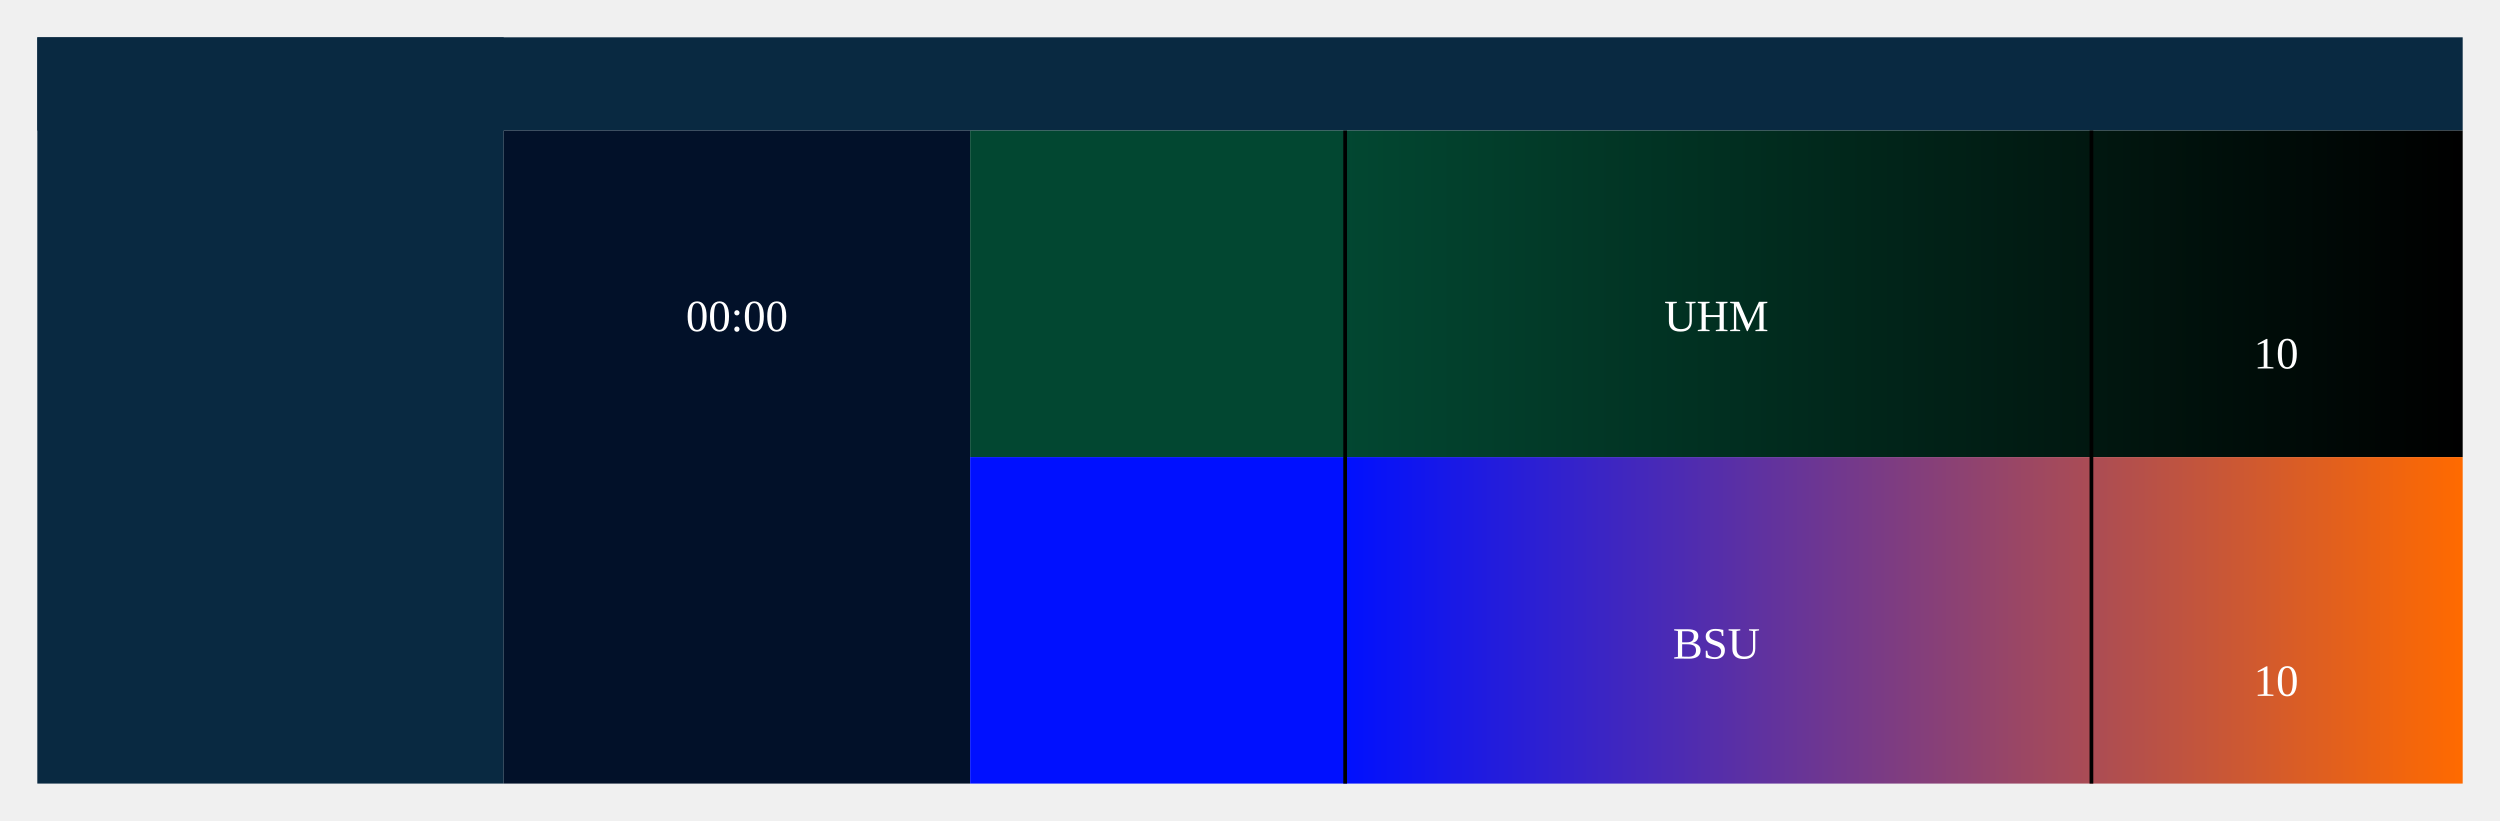
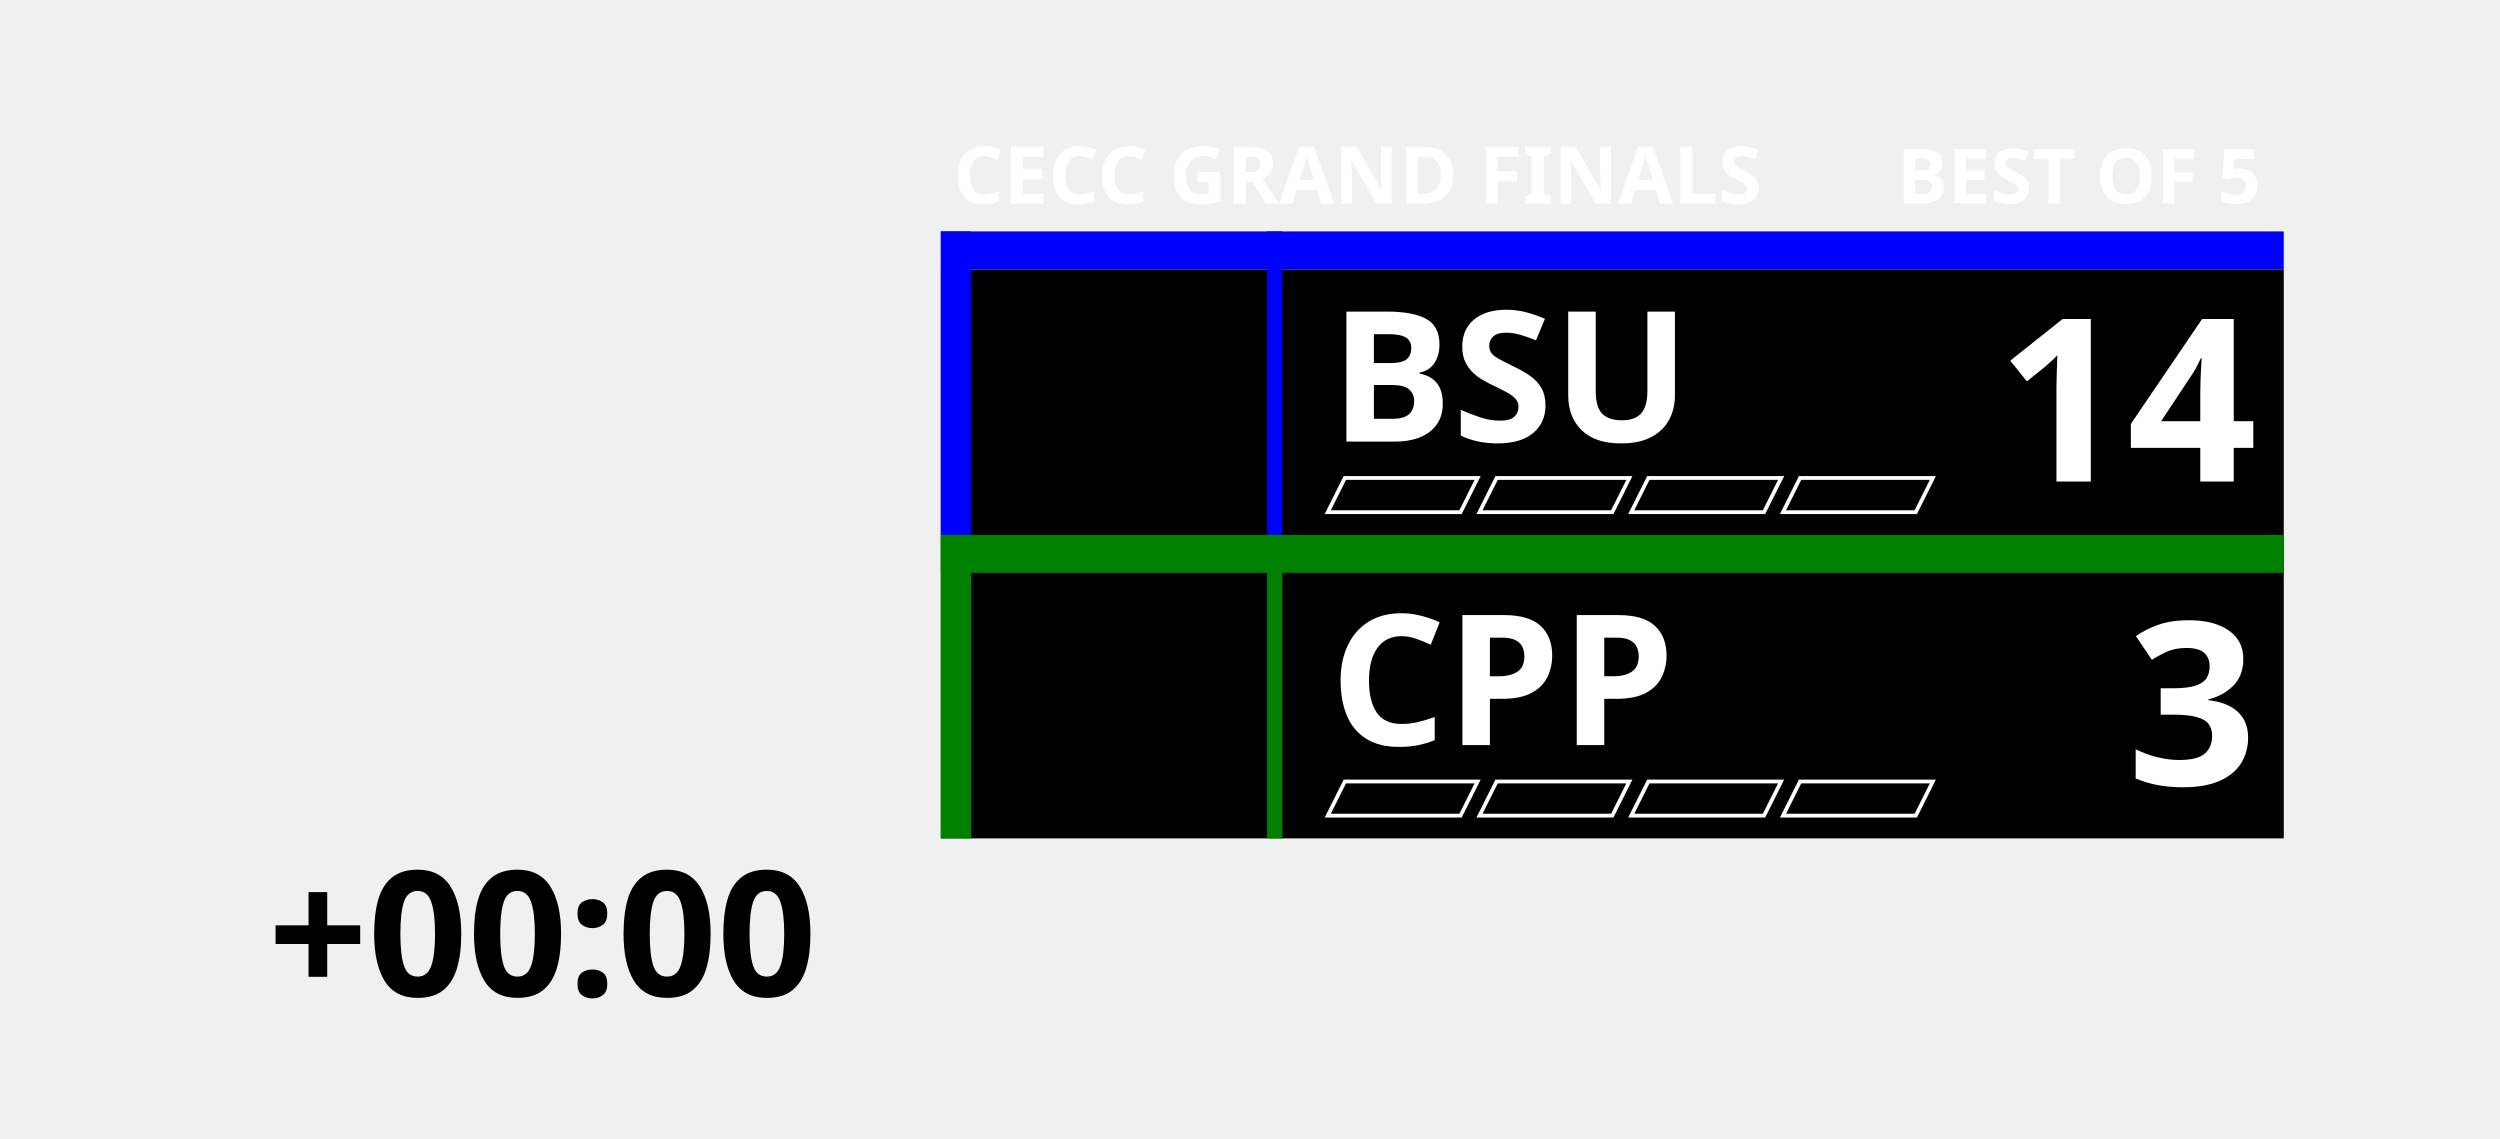
- <svg xmlns="http://www.w3.org/2000/svg" width="670" height="220">
+ <svg xmlns="http://www.w3.org/2000/svg" version="1.1" width="659" height="300">
  <defs>
-     <defs>
-       <linearGradient id="team1Gradient">
-         <stop offset="25%" stop-color="#024731" id="primaryColor1" />
-         <stop offset="100%" stop-color="black" id="secondaryColor1" />
-       </linearGradient>
-       <linearGradient id="team2Gradient">
-         <stop offset="25%" stop-color="#0010FF" id="primaryColor2" />
-         <stop offset="100%" stop-color="#FF6A00" id="secondaryColor2" />
-       </linearGradient>
-       <linearGradient id="topGradient">
-         <stop offset="83%" stop-color="#092941" />
-         <stop offset="100%" stop-color="transparent" />
-       </linearGradient>
-     </defs>
+     <style>
+       .cls-1 {
+         fill: blue;
+       }
+ 
+       .cls-2 {
+         fill: none;
+       }
+ 
+       .cls-3 {
+         font-size: 21px;
+       }
+ 
+       .cls-3, .cls-4, .cls-5, .cls-6 {
+         fill: #fff;
+       }
+ 
+       .cls-3, .cls-4, .cls-5, .cls-6, .cls-7 {
+         font-family: Industry-Bold, Industry;
+         font-weight: 700;
+         isolation: isolate;
+       }
+ 
+       .cls-4 {
+         font-size: 20px;
+       }
+ 
+       .cls-5 {
+         font-size: 48px;
+       }
+ 
+       .cls-6 {
+         font-size: 60px;
+       }
+ 
+       .cls-7 {
+         font-size: 46px;
+       }
+ 
+       .cls-8 {
+         fill: green;
+       }
+ 
+       .cls-9 {
+         fill: url(#linear-gradient-clock);
+       }
+ 
+       .cls-10 {
+         stroke: #fff;
+       }
+ 
+       .cls-11 {
+         fill: #101010;
+       }
+     </style>
  </defs>
  <g>
-     <rect x="10" y="10" width="650" height="25" fill="#092941" />
-     <rect x="10" y="10" width="125" height="200" fill="#092941" />
-     <text text-anchor="middle" x="335.5" y="27" fill="white" id="seriesTitle" />
-     <g>
-       <rect x="135" y="35" width="125" height="175" fill="#021129" />
-       <text text-anchor="middle" x="197.5" y="88.75" fill="white" id="clock" textLength="100">00:00</text>
-     </g>
-     <g>
-       <g>
-         <rect x="260" y="35" width="400" height="87.5" fill="url('#team1Gradient')" />
-         <text text-anchor="middle" x="460" y="88.75" fill="white" id="team1Name">UHM</text>
-         <text text-anchor="middle" x="610" y="98.75" fill="white" id="team1Score">10</text>
+     <g id="Layer_1">
+       <g id="_x3C_defs">
+         <LinearGradient id="linear-gradient" x1="322" y1="221" x2="322" y2="31" gradientUnits="userSpaceOnUse">
+           <stop offset="0%" stop-color="#151515" />
+           <stop offset="50%" stop-color="#252525" />
+           <stop offset="100%" stop-color="#121212" />
+         </LinearGradient>
+         <LinearGradient id="linear-gradient-2" x1="470" y1="141" x2="470" y2="71" gradientUnits="userSpaceOnUse">
+           <stop id="team1GradStart" offset="0%" stop-color="blue" stop-opacity="70%" />
+           <stop id="team1GradEnd" offset="100%" stop-color="blue" stop-opacity="0%" />
+         </LinearGradient>
+         <LinearGradient id="linear-gradient-3" x1="470" y1="221" x2="470" y2="151" gradientUnits="userSpaceOnUse">
+           <stop id="team2GradStart" offset="0" stop-color="green" stop-opacity=".7" />
+           <stop id="team2GradEnd" offset="1" stop-color="green" stop-opacity="0" />
+         </LinearGradient>
+         <LinearGradient id="linear-gradient-clock" x1="145" y1="271" x2="145" y2="221" gradientUnits="userSpaceOnUse">
+           <stop offset="0" stop-color="#e6e6e6" />
+           <stop offset=".5" stop-color="#fff" />
+           <stop offset="1" stop-color="#e6e6e6" />
+         </LinearGradient>
+         <Filter id="drop-shadow-1" filterUnits="userSpaceOnUse">
+           <feOffset dx="0" dy="0" />
+           <feGaussianBlur result="blur" stdDeviation="3" />
+           <feFlood flood-color="#000" flood-opacity=".65" />
+           <feComposite in2="blur" operator="in" />
+           <feComposite in="SourceGraphic" />
+         </Filter>
+         <LinearGradient id="linear-gradient-4" x1="84.27" y1="51.18" x2="84.27" y2="196.48" gradientUnits="userSpaceOnUse">
+           <stop offset=".02" stop-color="#c8c8c8" />
+           <stop offset=".2" stop-color="#fff" />
+           <stop offset=".41" stop-color="#ababab" />
+           <stop offset=".52" stop-color="#fff" />
+           <stop offset=".66" stop-color="#2c2c2c" />
+         </LinearGradient>
+         <LinearGradient id="linear-gradient-5" x1="75.35" y1="51.18" x2="75.35" y2="196.48" href="#linear-gradient-4" />
+         <LinearGradient id="linear-gradient-6" x1="71.6" y1="51.18" x2="71.6" y2="196.48" href="#linear-gradient-4" />
+         <LinearGradient id="linear-gradient-7" x1="83.57" y1="51.18" x2="83.57" y2="196.48" href="#linear-gradient-4" />
+         <LinearGradient id="linear-gradient-8" x1="79.7" y1="51.18" x2="79.7" y2="196.48" href="#linear-gradient-4" />
+         <LinearGradient id="linear-gradient-9" x1="84.38" y1="51.18" x2="84.38" y2="196.48" href="#linear-gradient-4" />
+         <LinearGradient id="linear-gradient-10" x1="98.43" x2="98.43" y2="196.48" href="#linear-gradient-4" />
+         <LinearGradient id="linear-gradient-11" x1="115.25" y1="51.18" x2="115.25" y2="196.48" href="#linear-gradient-4" />
+         <LinearGradient id="linear-gradient-12" x1="91.87" y1="51.18" x2="91.87" y2="196.48" href="#linear-gradient-4" />
+         <LinearGradient id="linear-gradient-13" x1="68.48" y1="51.18" x2="68.48" y2="196.48" href="#linear-gradient-4" />
+         <LinearGradient id="linear-gradient-14" x1="71.28" y1="51.18" x2="71.28" y2="196.48" href="#linear-gradient-4" />
+         <LinearGradient id="linear-gradient-15" x1="74.33" y1="51.18" x2="74.33" y2="196.48" href="#linear-gradient-4" />
+         <LinearGradient id="linear-gradient-16" x1="85.97" y1="51.18" x2="85.97" y2="196.48" href="#linear-gradient-4" />
+         <LinearGradient id="linear-gradient-17" x1="103.94" y1="51.18" x2="103.94" y2="196.48" href="#linear-gradient-4" />
+         <LinearGradient id="linear-gradient-18" x1="205.73" y1="51.18" x2="205.73" y2="196.48" href="#linear-gradient-4" />
+         <LinearGradient id="linear-gradient-19" x1="214.65" y1="51.18" x2="214.65" y2="196.48" href="#linear-gradient-4" />
+         <LinearGradient id="linear-gradient-20" x1="218.4" y1="51.18" x2="218.4" y2="196.48" href="#linear-gradient-4" />
+         <LinearGradient id="linear-gradient-21" x1="206.43" y1="51.18" x2="206.43" y2="196.48" href="#linear-gradient-4" />
+         <LinearGradient id="linear-gradient-22" x1="210.3" y1="51.18" x2="210.3" y2="196.48" href="#linear-gradient-4" />
+         <LinearGradient id="linear-gradient-23" x1="205.62" y1="51.18" x2="205.62" y2="196.48" href="#linear-gradient-4" />
+         <LinearGradient id="linear-gradient-24" x1="191.57" y1="51.18" x2="191.57" y2="196.48" href="#linear-gradient-4" />
+         <LinearGradient id="linear-gradient-25" x1="174.75" y1="51.18" x2="174.75" y2="196.48" href="#linear-gradient-4" />
+         <LinearGradient id="linear-gradient-26" x1="198.13" y1="51.18" x2="198.13" y2="196.48" href="#linear-gradient-4" />
+         <LinearGradient id="linear-gradient-27" x1="221.52" y1="51.18" x2="221.52" y2="196.48" href="#linear-gradient-4" />
+         <LinearGradient id="linear-gradient-28" x1="218.72" y1="51.18" x2="218.72" y2="196.48" href="#linear-gradient-4" />
+         <LinearGradient id="linear-gradient-29" x1="215.67" y1="51.18" x2="215.67" y2="196.48" href="#linear-gradient-4" />
+         <LinearGradient id="linear-gradient-30" x1="204.03" y1="51.18" x2="204.03" y2="196.48" href="#linear-gradient-4" />
+         <LinearGradient id="linear-gradient-31" x1="186.06" y1="51.18" x2="186.06" y2="196.48" href="#linear-gradient-4" />
+         <LinearGradient id="linear-gradient-32" x1="133.53" y1="188.08" x2="156.49" y2="188.08" gradientUnits="userSpaceOnUse">
+           <stop offset=".35" stop-color="#fff" />
+           <stop offset="1" stop-color="#474747" />
+         </LinearGradient>
+         <LinearGradient id="linear-gradient-33" x1="146.16" y1="104.04" x2="139.05" y2="169.57" href="#linear-gradient-4" />
+         <LinearGradient id="linear-gradient-34" x1="155.18" y1="136.59" x2="125.41" y2="186.47" href="#linear-gradient-4" />
+         <LinearGradient id="linear-gradient-35" x1="145.07" y1="141.08" x2="145.25" y2="151.44" href="#linear-gradient-4" />
+         <LinearGradient id="linear-gradient-36" x1="960" y1="977" x2="960" y2="1067" gradientUnits="userSpaceOnUse">
+           <stop offset="0" stop-color="#000" stop-opacity="0" />
+           <stop offset="1" stop-color="#098040" stop-opacity=".7" />
+         </LinearGradient>
      </g>
-       <g>
-         <rect x="260" y="122.5" width="400" height="87.5" fill="url('#team2Gradient')" />
-         <text text-anchor="middle" x="460" y="176.5" fill="white" id="team2Name">BSU</text>
-         <text text-anchor="middle" x="610" y="186.5" fill="white" id="team2Score">10</text>
+       <g id="Scoreboard">
+         <rect id="Scoreboard_base" fill="url(#linear-gradient)" x="42" y="31" width="560" height="190" />
+         <image id="seriesLogo" data-name="Series Logo" x="42" y="31" width="206" height="190" />
+         <rect id="Scoreboard_base-2" fill="101010" x="248" y="71" width="354" height="150" />
+         <g id="Team_1">
+           <rect id="team_1_gradient" fill="url(#linear-gradient-2)" x="338" y="71" width="264" height="70" />
+           <g id="team1Bar" color="blue">
+             <rect id="team_1_vertical_bar" x="334" y="61" width="4" height="80" fill="currentColor" />
+             <rect id="team_1_vertical_bar-2" x="248" y="61" width="8" height="80" fill="currentColor" />
+             <rect id="team_1_top_line" x="248" y="61" width="354" height="10" fill="currentColor" />
+           </g>
+           <text id="team1Name" class="cls-5" transform="translate(350.6 116.4)">BSU</text>
+           <g id="BO7_PTS_not_scored">
+             <polygon id="team1Bo7Box1" class="cls-10" points="385 135 350 135 354.5 126 389.5 126 385 135" />
+             <polygon id="team1Bo7Box2" class="cls-10" points="425 135 390 135 394.5 126 429.5 126 425 135" />
+             <polygon id="team1Bo7Box3" class="cls-10" points="465 135 430 135 434.5 126 469.5 126 465 135" />
+             <polygon id="team1Bo7Box4" class="cls-10" points="505 135 470 135 474.5 126 509.5 126 505 135" />
+           </g>
+           <text id="team1Score" class="cls-6" transform="translate(595 126.93)" text-anchor="end">14</text>
+           <image id="team1Logo" data-name="SCHOOL LOGO" width="1080" height="1080" transform="translate(260 71) scale(.06)" />
+         </g>
+         <g id="Team_2">
+           <rect id="team_2_gradient" fill="url(#linear-gradient-3)" x="338" y="151" width="264" height="70" />
+           <g id="team2Bar" color="green">
+             <rect id="team_2_vertical_bar" x="334" y="141" width="4" height="80" fill="currentColor" />
+             <rect id="team_2_vertical_bar-2" x="248" y="141" width="8" height="80" fill="currentColor" />
+             <rect id="team_2_top_line" x="248" y="141" width="354" height="10" fill="currentColor" />
+           </g>
+           <text id="team2Name" class="cls-5" transform="translate(350.6 196.4)">CPP</text>
+           <g id="BO7_PTS_not_scored_copy">
+             <polygon id="team2Bo7Box1" class="cls-10" points="385 215 350 215 354.5 206 389.5 206 385 215" />
+             <polygon id="team2Bo7Box2" class="cls-10" points="425 215 390 215 394.5 206 429.5 206 425 215" />
+             <polygon id="team2Bo7Box3" class="cls-10" points="465 215 430 215 434.5 206 469.5 206 465 215" />
+             <polygon id="team2Bo7Box4" class="cls-10" points="505 215 470 215 474.5 206 509.5 206 505 215" />
+           </g>
+           <text id="team2Score" class="cls-6" transform="translate(595 206.93)" text-anchor="end">3</text>
+           <image id="team2Logo" data-name="school logo" width="1080" height="1080" transform="translate(260 151) scale(.06)" />
+         </g>
+         <text id="gameInfo" class="cls-4" transform="translate(596 53.59)" text-anchor="end">BEST OF 5</text>
+         <text id="seriesTitle" class="cls-3" transform="translate(251.2 53.7)">CECC GRAND FINALS</text>
+         <g id="Timer_jet_out">
+           <rect class="cls-9" x="42" y="221" width="206" height="50" />
+           <text id="clock" class="cls-7" transform="translate(143 262.59)" text-anchor="middle">+00:00</text>
+         </g>
      </g>
    </g>
-     <rect x="360" y="35" width="1" height="175" />
-     <rect x="560" y="35" width="1" height="175" />
  </g>
</svg>
